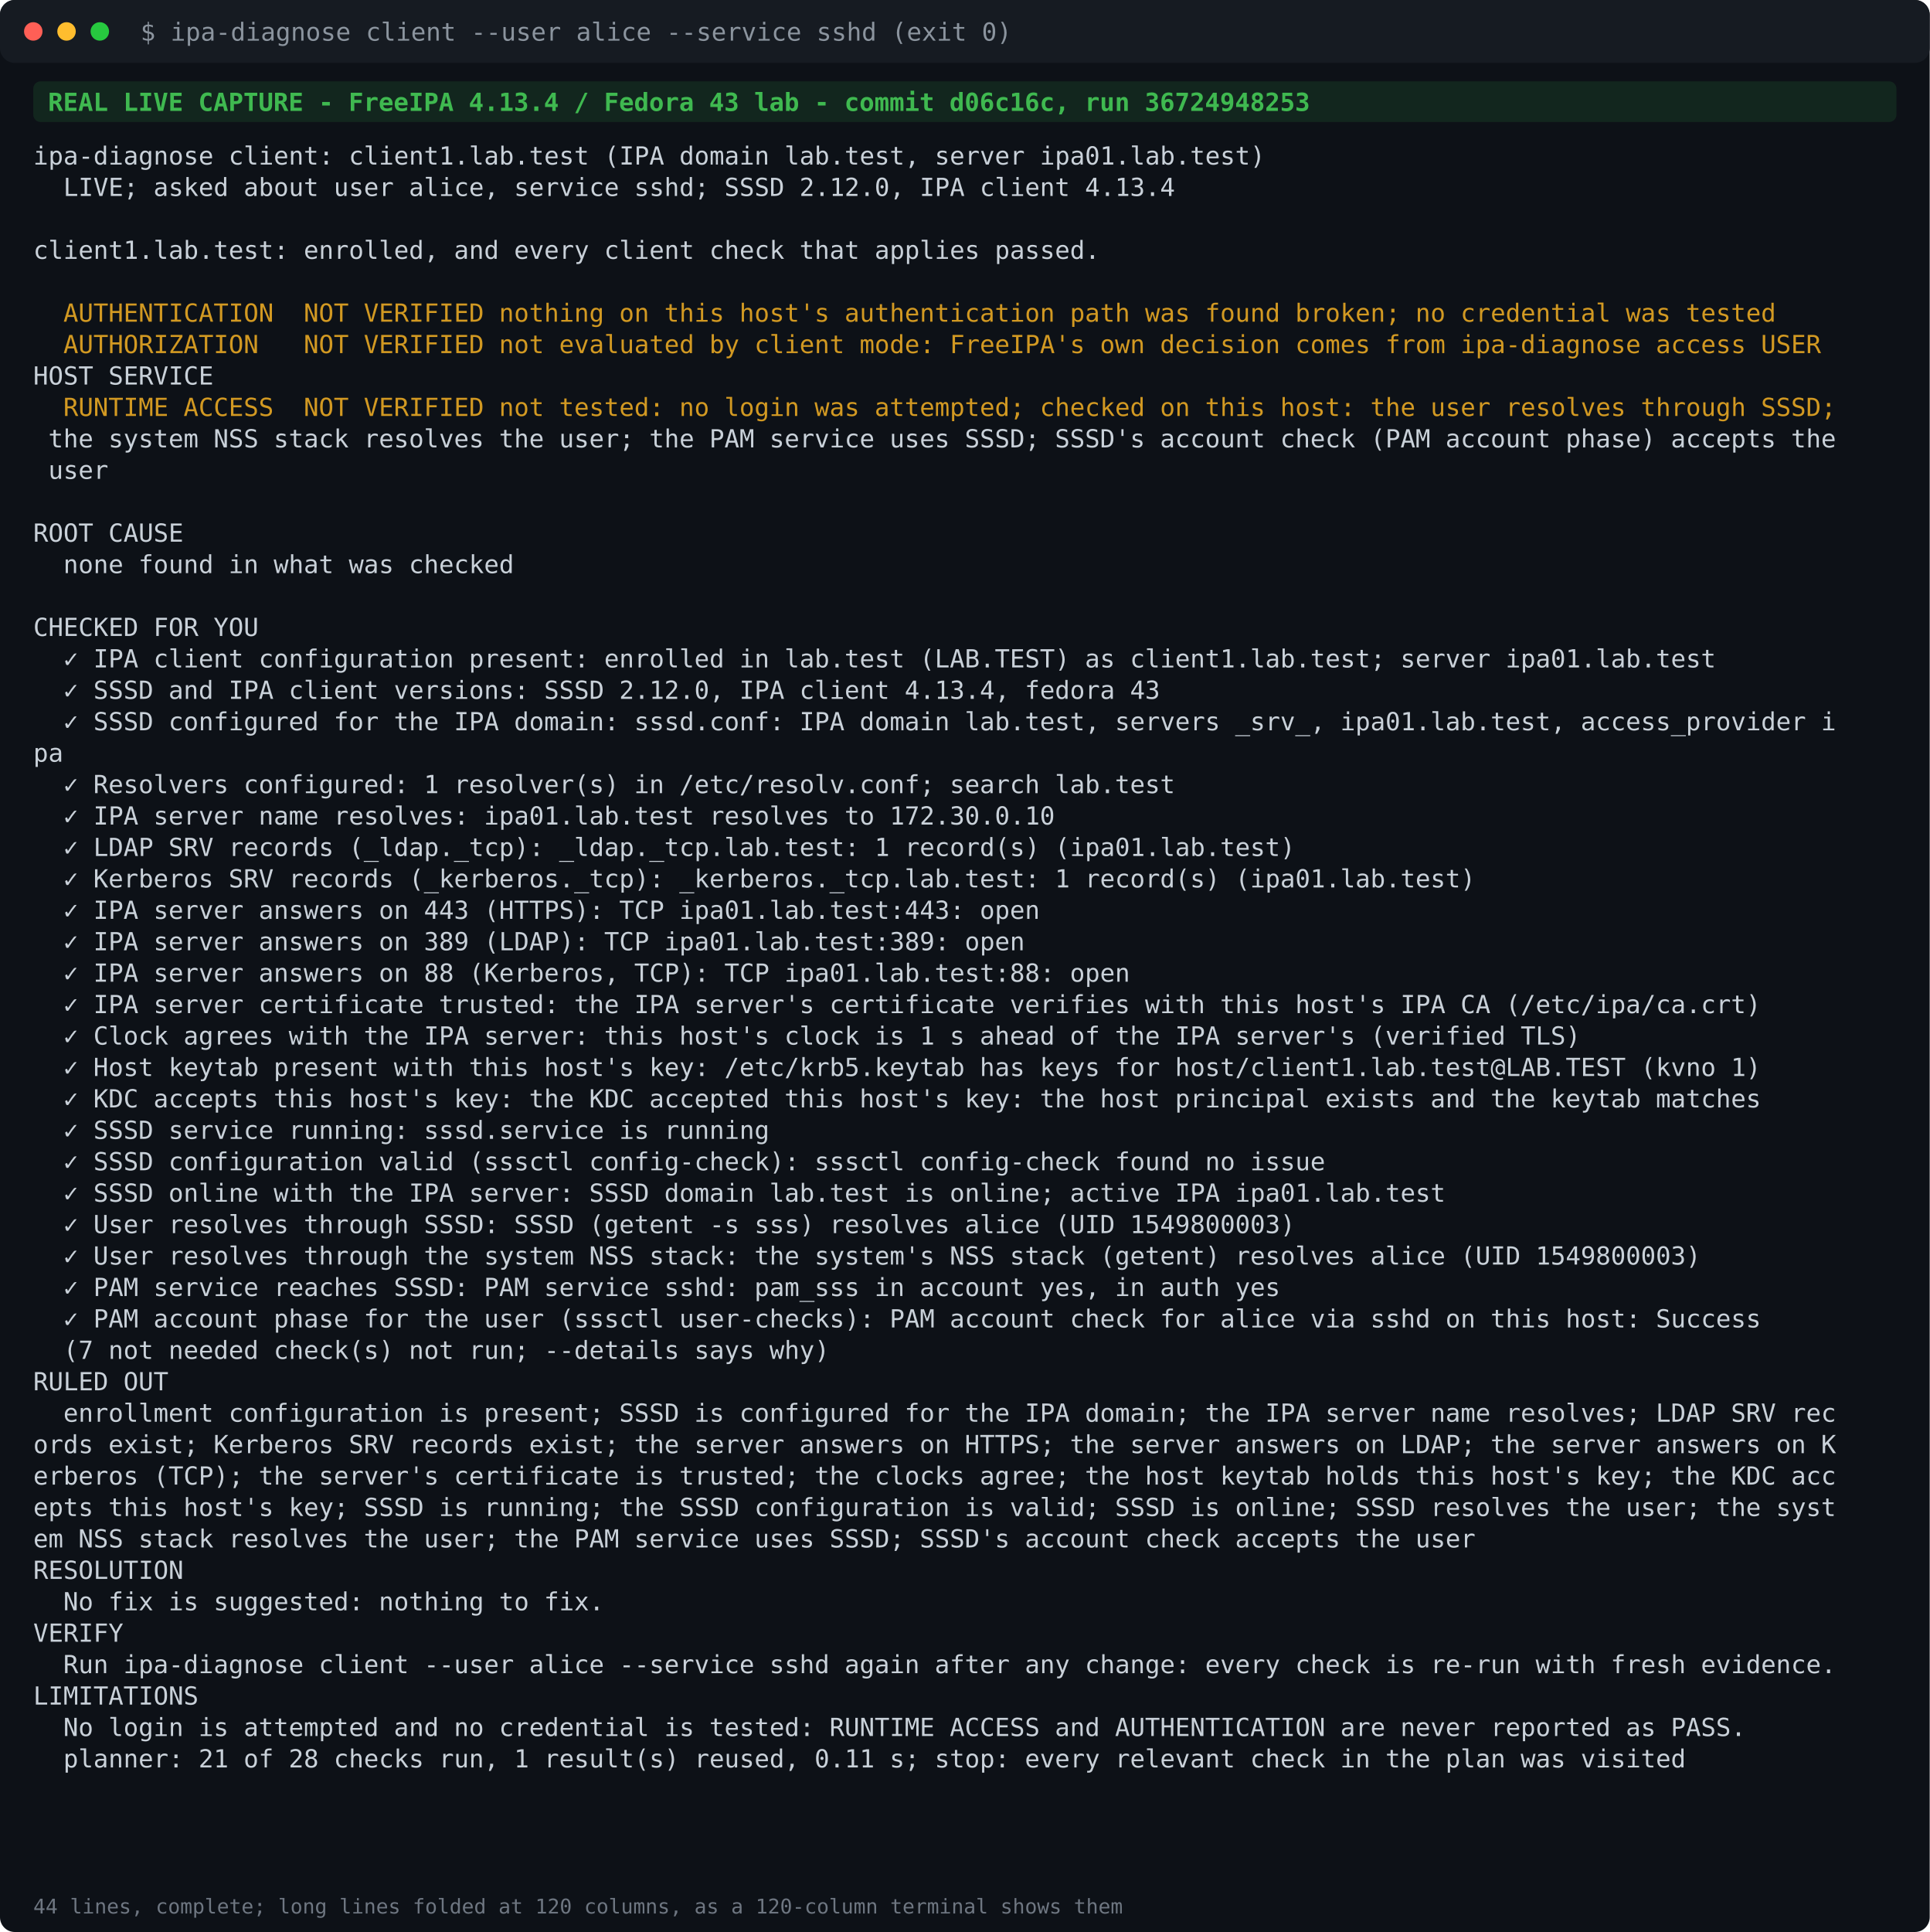
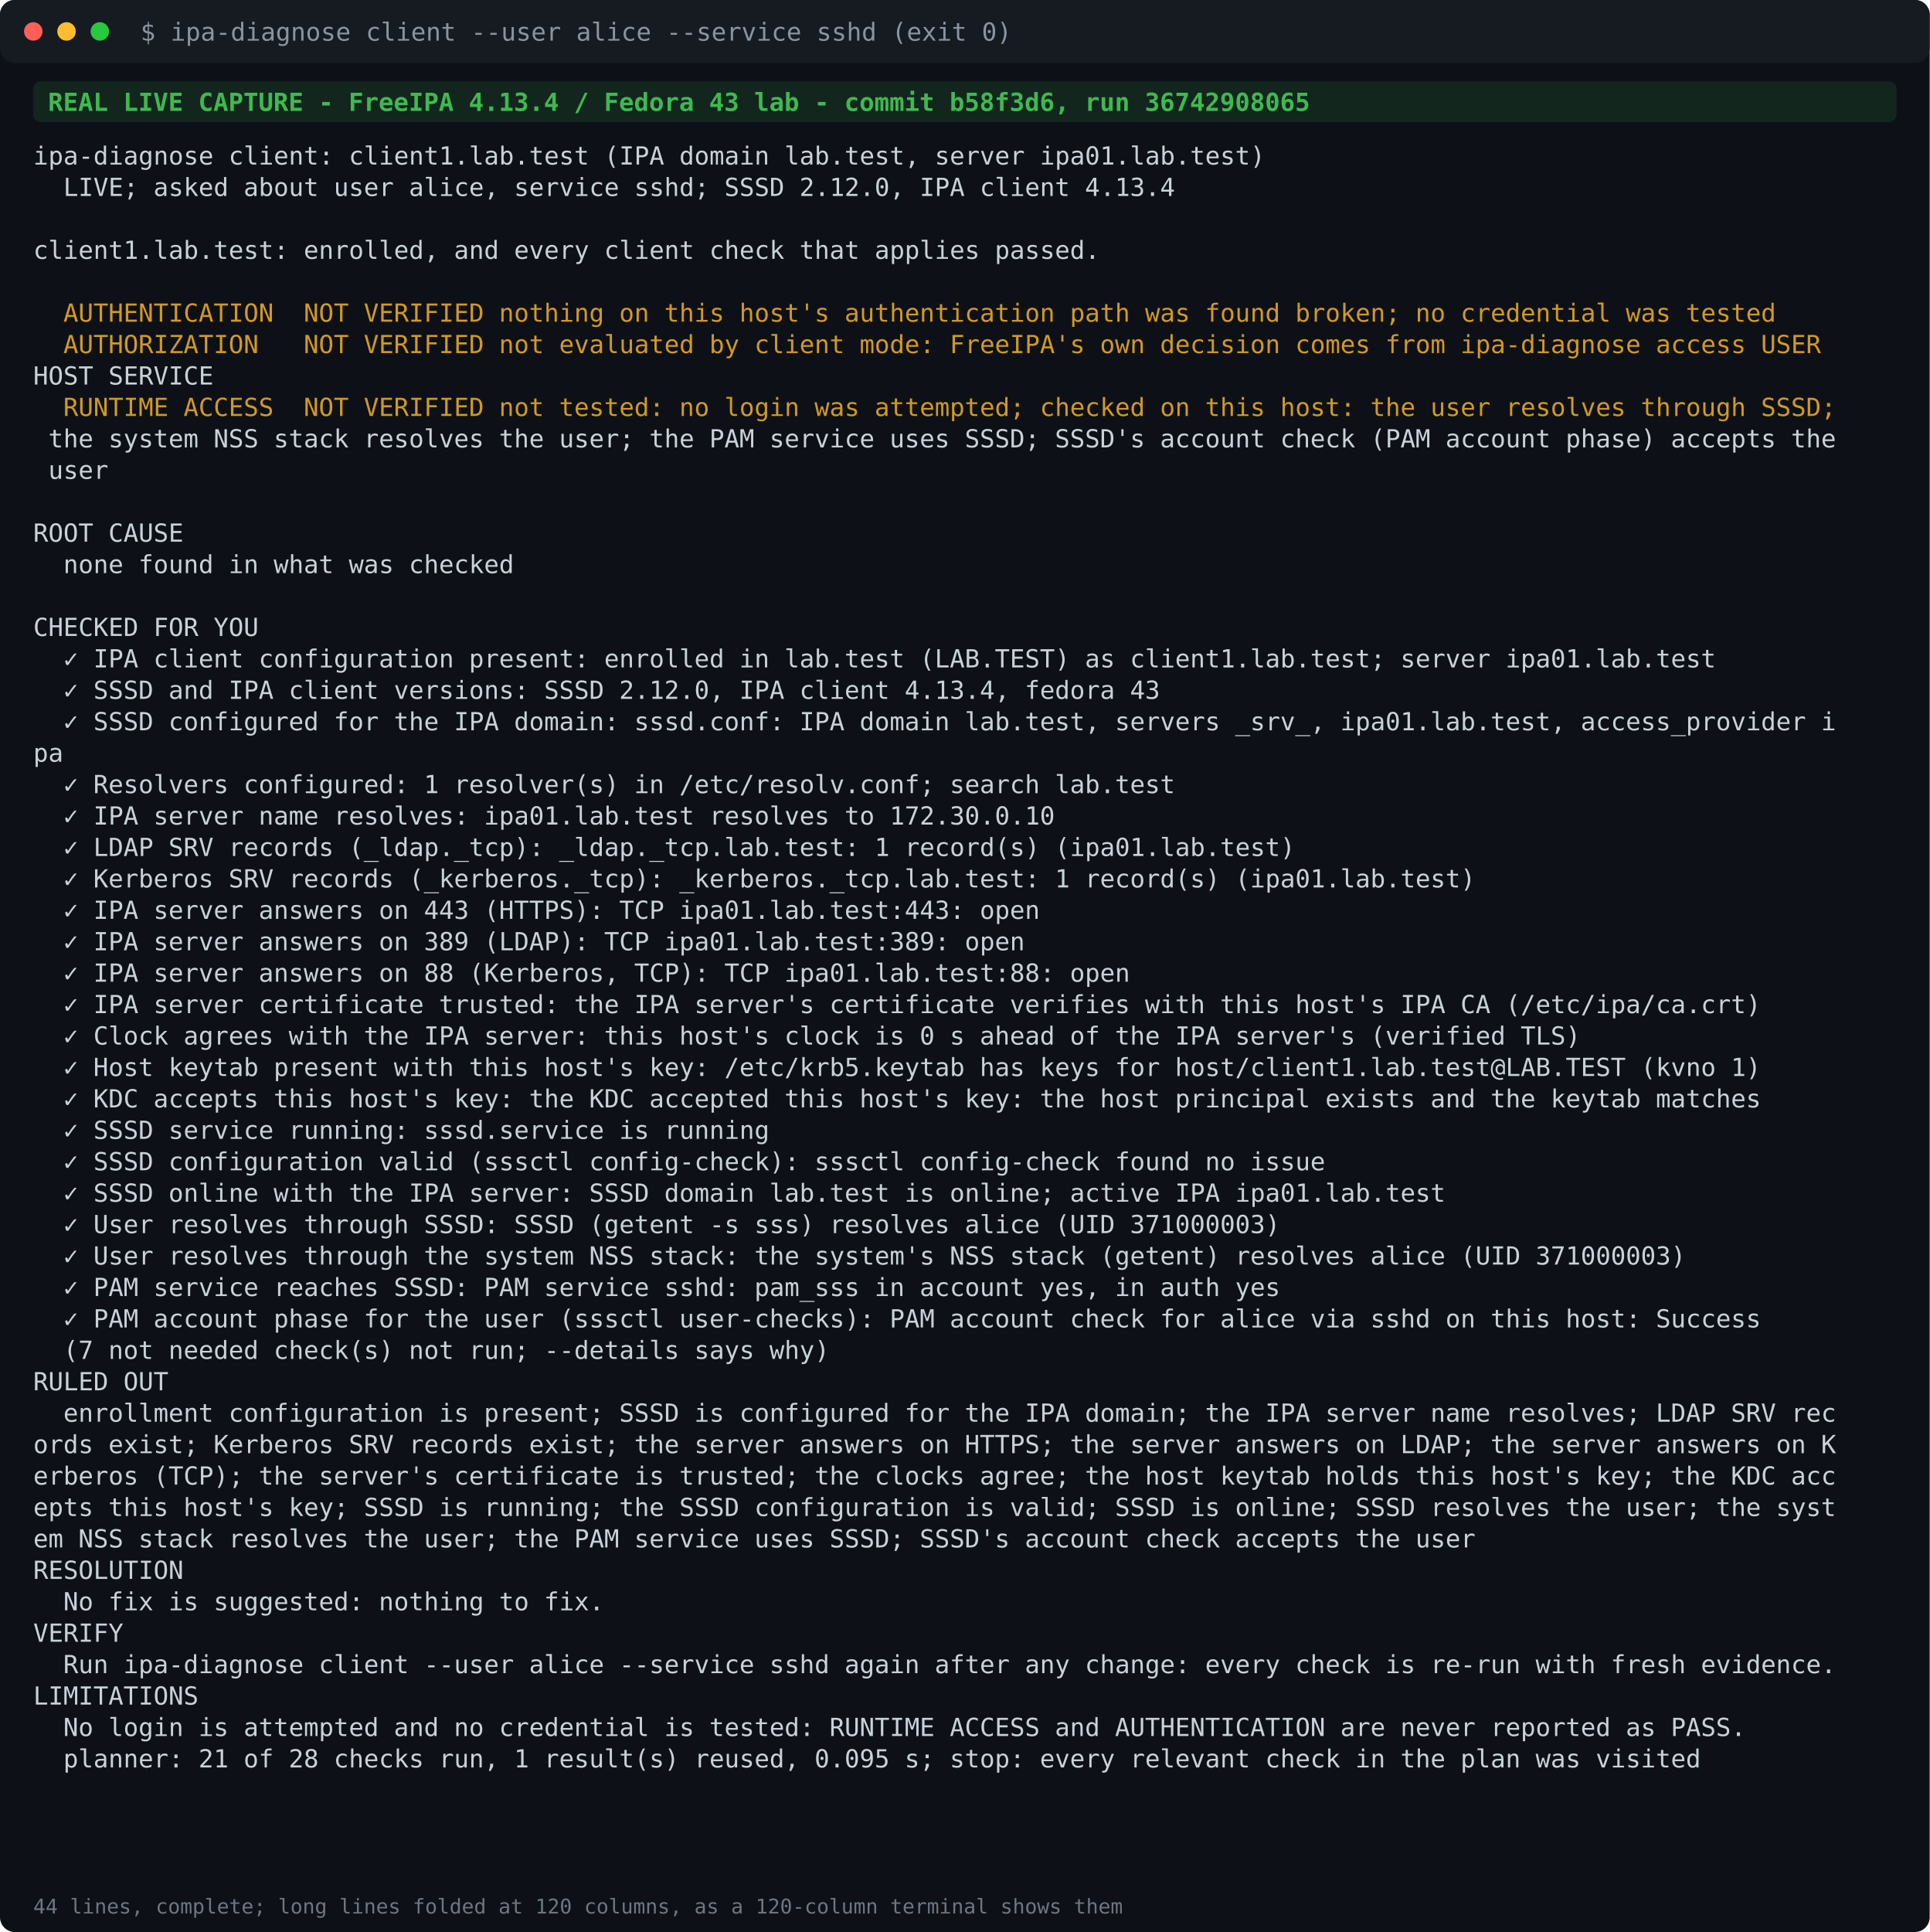
<svg xmlns="http://www.w3.org/2000/svg" width="1044" height="1045" viewBox="0 0 1044 1045" font-family="Consolas, Menlo, 'DejaVu Sans Mono', monospace" font-size="13.5">
  <rect width="1044" height="1045" rx="8" fill="#0d1117" />
  <rect width="1044" height="34" rx="8" fill="#161b22" />
  <circle cx="18" cy="17" r="5" fill="#ff5f56" />
  <circle cx="36" cy="17" r="5" fill="#ffbd2e" />
  <circle cx="54" cy="17" r="5" fill="#27c93f" />
  <text x="76" y="22" fill="#8b949e">$ ipa-diagnose client --user alice --service sshd   (exit 0)</text>
  <rect x="18" y="44" width="1008" height="22" rx="4" fill="#12261e" />
-   <text x="26" y="60" fill="#3fb950" font-weight="bold">REAL LIVE CAPTURE - FreeIPA 4.13.4 / Fedora 43 lab - commit d06c16c, run 36724948253</text>
+   <text x="26" y="60" fill="#3fb950" font-weight="bold">REAL LIVE CAPTURE - FreeIPA 4.13.4 / Fedora 43 lab - commit b58f3d6, run 36742908065</text>
  <text x="18" y="89" fill="#c9d1d9" xml:space="preserve">ipa-diagnose client: client1.lab.test (IPA domain lab.test, server ipa01.lab.test)</text>
  <text x="18" y="106" fill="#c9d1d9" xml:space="preserve">  LIVE; asked about user alice, service sshd; SSSD 2.12.0, IPA client 4.13.4</text>
  <text x="18" y="123" fill="#c9d1d9" xml:space="preserve" />
  <text x="18" y="140" fill="#c9d1d9" xml:space="preserve">client1.lab.test: enrolled, and every client check that applies passed.</text>
  <text x="18" y="157" fill="#c9d1d9" xml:space="preserve" />
  <text x="18" y="174" fill="#d29922" xml:space="preserve">  AUTHENTICATION  NOT VERIFIED nothing on this host's authentication path was found broken; no credential was tested</text>
  <text x="18" y="191" fill="#d29922" xml:space="preserve">  AUTHORIZATION   NOT VERIFIED not evaluated by client mode: FreeIPA's own decision comes from ipa-diagnose access USER </text>
  <text x="18" y="208" fill="#c9d1d9" xml:space="preserve">HOST SERVICE</text>
  <text x="18" y="225" fill="#d29922" xml:space="preserve">  RUNTIME ACCESS  NOT VERIFIED not tested: no login was attempted; checked on this host: the user resolves through SSSD;</text>
  <text x="18" y="242" fill="#c9d1d9" xml:space="preserve"> the system NSS stack resolves the user; the PAM service uses SSSD; SSSD's account check (PAM account phase) accepts the</text>
  <text x="18" y="259" fill="#c9d1d9" xml:space="preserve"> user</text>
  <text x="18" y="276" fill="#c9d1d9" xml:space="preserve" />
  <text x="18" y="293" fill="#c9d1d9" xml:space="preserve">ROOT CAUSE</text>
  <text x="18" y="310" fill="#c9d1d9" xml:space="preserve">  none found in what was checked</text>
  <text x="18" y="327" fill="#c9d1d9" xml:space="preserve" />
  <text x="18" y="344" fill="#c9d1d9" xml:space="preserve">CHECKED FOR YOU</text>
  <text x="18" y="361" fill="#c9d1d9" xml:space="preserve">  ✓ IPA client configuration present: enrolled in lab.test (LAB.TEST) as client1.lab.test; server ipa01.lab.test</text>
  <text x="18" y="378" fill="#c9d1d9" xml:space="preserve">  ✓ SSSD and IPA client versions: SSSD 2.12.0, IPA client 4.13.4, fedora 43</text>
  <text x="18" y="395" fill="#c9d1d9" xml:space="preserve">  ✓ SSSD configured for the IPA domain: sssd.conf: IPA domain lab.test, servers _srv_, ipa01.lab.test, access_provider i</text>
  <text x="18" y="412" fill="#c9d1d9" xml:space="preserve">pa</text>
  <text x="18" y="429" fill="#c9d1d9" xml:space="preserve">  ✓ Resolvers configured: 1 resolver(s) in /etc/resolv.conf; search lab.test</text>
  <text x="18" y="446" fill="#c9d1d9" xml:space="preserve">  ✓ IPA server name resolves: ipa01.lab.test resolves to 172.30.0.10</text>
  <text x="18" y="463" fill="#c9d1d9" xml:space="preserve">  ✓ LDAP SRV records (_ldap._tcp): _ldap._tcp.lab.test: 1 record(s) (ipa01.lab.test)</text>
  <text x="18" y="480" fill="#c9d1d9" xml:space="preserve">  ✓ Kerberos SRV records (_kerberos._tcp): _kerberos._tcp.lab.test: 1 record(s) (ipa01.lab.test)</text>
  <text x="18" y="497" fill="#c9d1d9" xml:space="preserve">  ✓ IPA server answers on 443 (HTTPS): TCP ipa01.lab.test:443: open</text>
  <text x="18" y="514" fill="#c9d1d9" xml:space="preserve">  ✓ IPA server answers on 389 (LDAP): TCP ipa01.lab.test:389: open</text>
  <text x="18" y="531" fill="#c9d1d9" xml:space="preserve">  ✓ IPA server answers on 88 (Kerberos, TCP): TCP ipa01.lab.test:88: open</text>
  <text x="18" y="548" fill="#c9d1d9" xml:space="preserve">  ✓ IPA server certificate trusted: the IPA server's certificate verifies with this host's IPA CA (/etc/ipa/ca.crt)</text>
-   <text x="18" y="565" fill="#c9d1d9" xml:space="preserve">  ✓ Clock agrees with the IPA server: this host's clock is 1 s ahead of the IPA server's (verified TLS)</text>
+   <text x="18" y="565" fill="#c9d1d9" xml:space="preserve">  ✓ Clock agrees with the IPA server: this host's clock is 0 s ahead of the IPA server's (verified TLS)</text>
  <text x="18" y="582" fill="#c9d1d9" xml:space="preserve">  ✓ Host keytab present with this host's key: /etc/krb5.keytab has keys for host/client1.lab.test@LAB.TEST (kvno 1)</text>
  <text x="18" y="599" fill="#c9d1d9" xml:space="preserve">  ✓ KDC accepts this host's key: the KDC accepted this host's key: the host principal exists and the keytab matches</text>
  <text x="18" y="616" fill="#c9d1d9" xml:space="preserve">  ✓ SSSD service running: sssd.service is running</text>
  <text x="18" y="633" fill="#c9d1d9" xml:space="preserve">  ✓ SSSD configuration valid (sssctl config-check): sssctl config-check found no issue</text>
  <text x="18" y="650" fill="#c9d1d9" xml:space="preserve">  ✓ SSSD online with the IPA server: SSSD domain lab.test is online; active IPA ipa01.lab.test</text>
-   <text x="18" y="667" fill="#c9d1d9" xml:space="preserve">  ✓ User resolves through SSSD: SSSD (getent -s sss) resolves alice (UID 1549800003)</text>
-   <text x="18" y="684" fill="#c9d1d9" xml:space="preserve">  ✓ User resolves through the system NSS stack: the system's NSS stack (getent) resolves alice (UID 1549800003)</text>
+   <text x="18" y="667" fill="#c9d1d9" xml:space="preserve">  ✓ User resolves through SSSD: SSSD (getent -s sss) resolves alice (UID 371000003)</text>
+   <text x="18" y="684" fill="#c9d1d9" xml:space="preserve">  ✓ User resolves through the system NSS stack: the system's NSS stack (getent) resolves alice (UID 371000003)</text>
  <text x="18" y="701" fill="#c9d1d9" xml:space="preserve">  ✓ PAM service reaches SSSD: PAM service sshd: pam_sss in account yes, in auth yes</text>
  <text x="18" y="718" fill="#c9d1d9" xml:space="preserve">  ✓ PAM account phase for the user (sssctl user-checks): PAM account check for alice via sshd on this host: Success</text>
  <text x="18" y="735" fill="#c9d1d9" xml:space="preserve">  (7 not needed check(s) not run; --details says why)</text>
  <text x="18" y="752" fill="#c9d1d9" xml:space="preserve">RULED OUT</text>
  <text x="18" y="769" fill="#c9d1d9" xml:space="preserve">  enrollment configuration is present; SSSD is configured for the IPA domain; the IPA server name resolves; LDAP SRV rec</text>
  <text x="18" y="786" fill="#c9d1d9" xml:space="preserve">ords exist; Kerberos SRV records exist; the server answers on HTTPS; the server answers on LDAP; the server answers on K</text>
  <text x="18" y="803" fill="#c9d1d9" xml:space="preserve">erberos (TCP); the server's certificate is trusted; the clocks agree; the host keytab holds this host's key; the KDC acc</text>
  <text x="18" y="820" fill="#c9d1d9" xml:space="preserve">epts this host's key; SSSD is running; the SSSD configuration is valid; SSSD is online; SSSD resolves the user; the syst</text>
  <text x="18" y="837" fill="#c9d1d9" xml:space="preserve">em NSS stack resolves the user; the PAM service uses SSSD; SSSD's account check accepts the user</text>
  <text x="18" y="854" fill="#c9d1d9" xml:space="preserve">RESOLUTION</text>
  <text x="18" y="871" fill="#c9d1d9" xml:space="preserve">  No fix is suggested: nothing to fix.</text>
  <text x="18" y="888" fill="#c9d1d9" xml:space="preserve">VERIFY</text>
  <text x="18" y="905" fill="#c9d1d9" xml:space="preserve">  Run ipa-diagnose client --user alice --service sshd again after any change: every check is re-run with fresh evidence.</text>
  <text x="18" y="922" fill="#c9d1d9" xml:space="preserve">LIMITATIONS</text>
  <text x="18" y="939" fill="#c9d1d9" xml:space="preserve">  No login is attempted and no credential is tested: RUNTIME ACCESS and AUTHENTICATION are never reported as PASS.</text>
-   <text x="18" y="956" fill="#c9d1d9" xml:space="preserve">  planner: 21 of 28 checks run, 1 result(s) reused, 0.11 s; stop: every relevant check in the plan was visited</text>
+   <text x="18" y="956" fill="#c9d1d9" xml:space="preserve">  planner: 21 of 28 checks run, 1 result(s) reused, 0.095 s; stop: every relevant check in the plan was visited</text>
  <text x="18" y="1035" fill="#6e7681" font-size="11">44 lines, complete; long lines folded at 120 columns, as a 120-column terminal shows them</text>
</svg>
